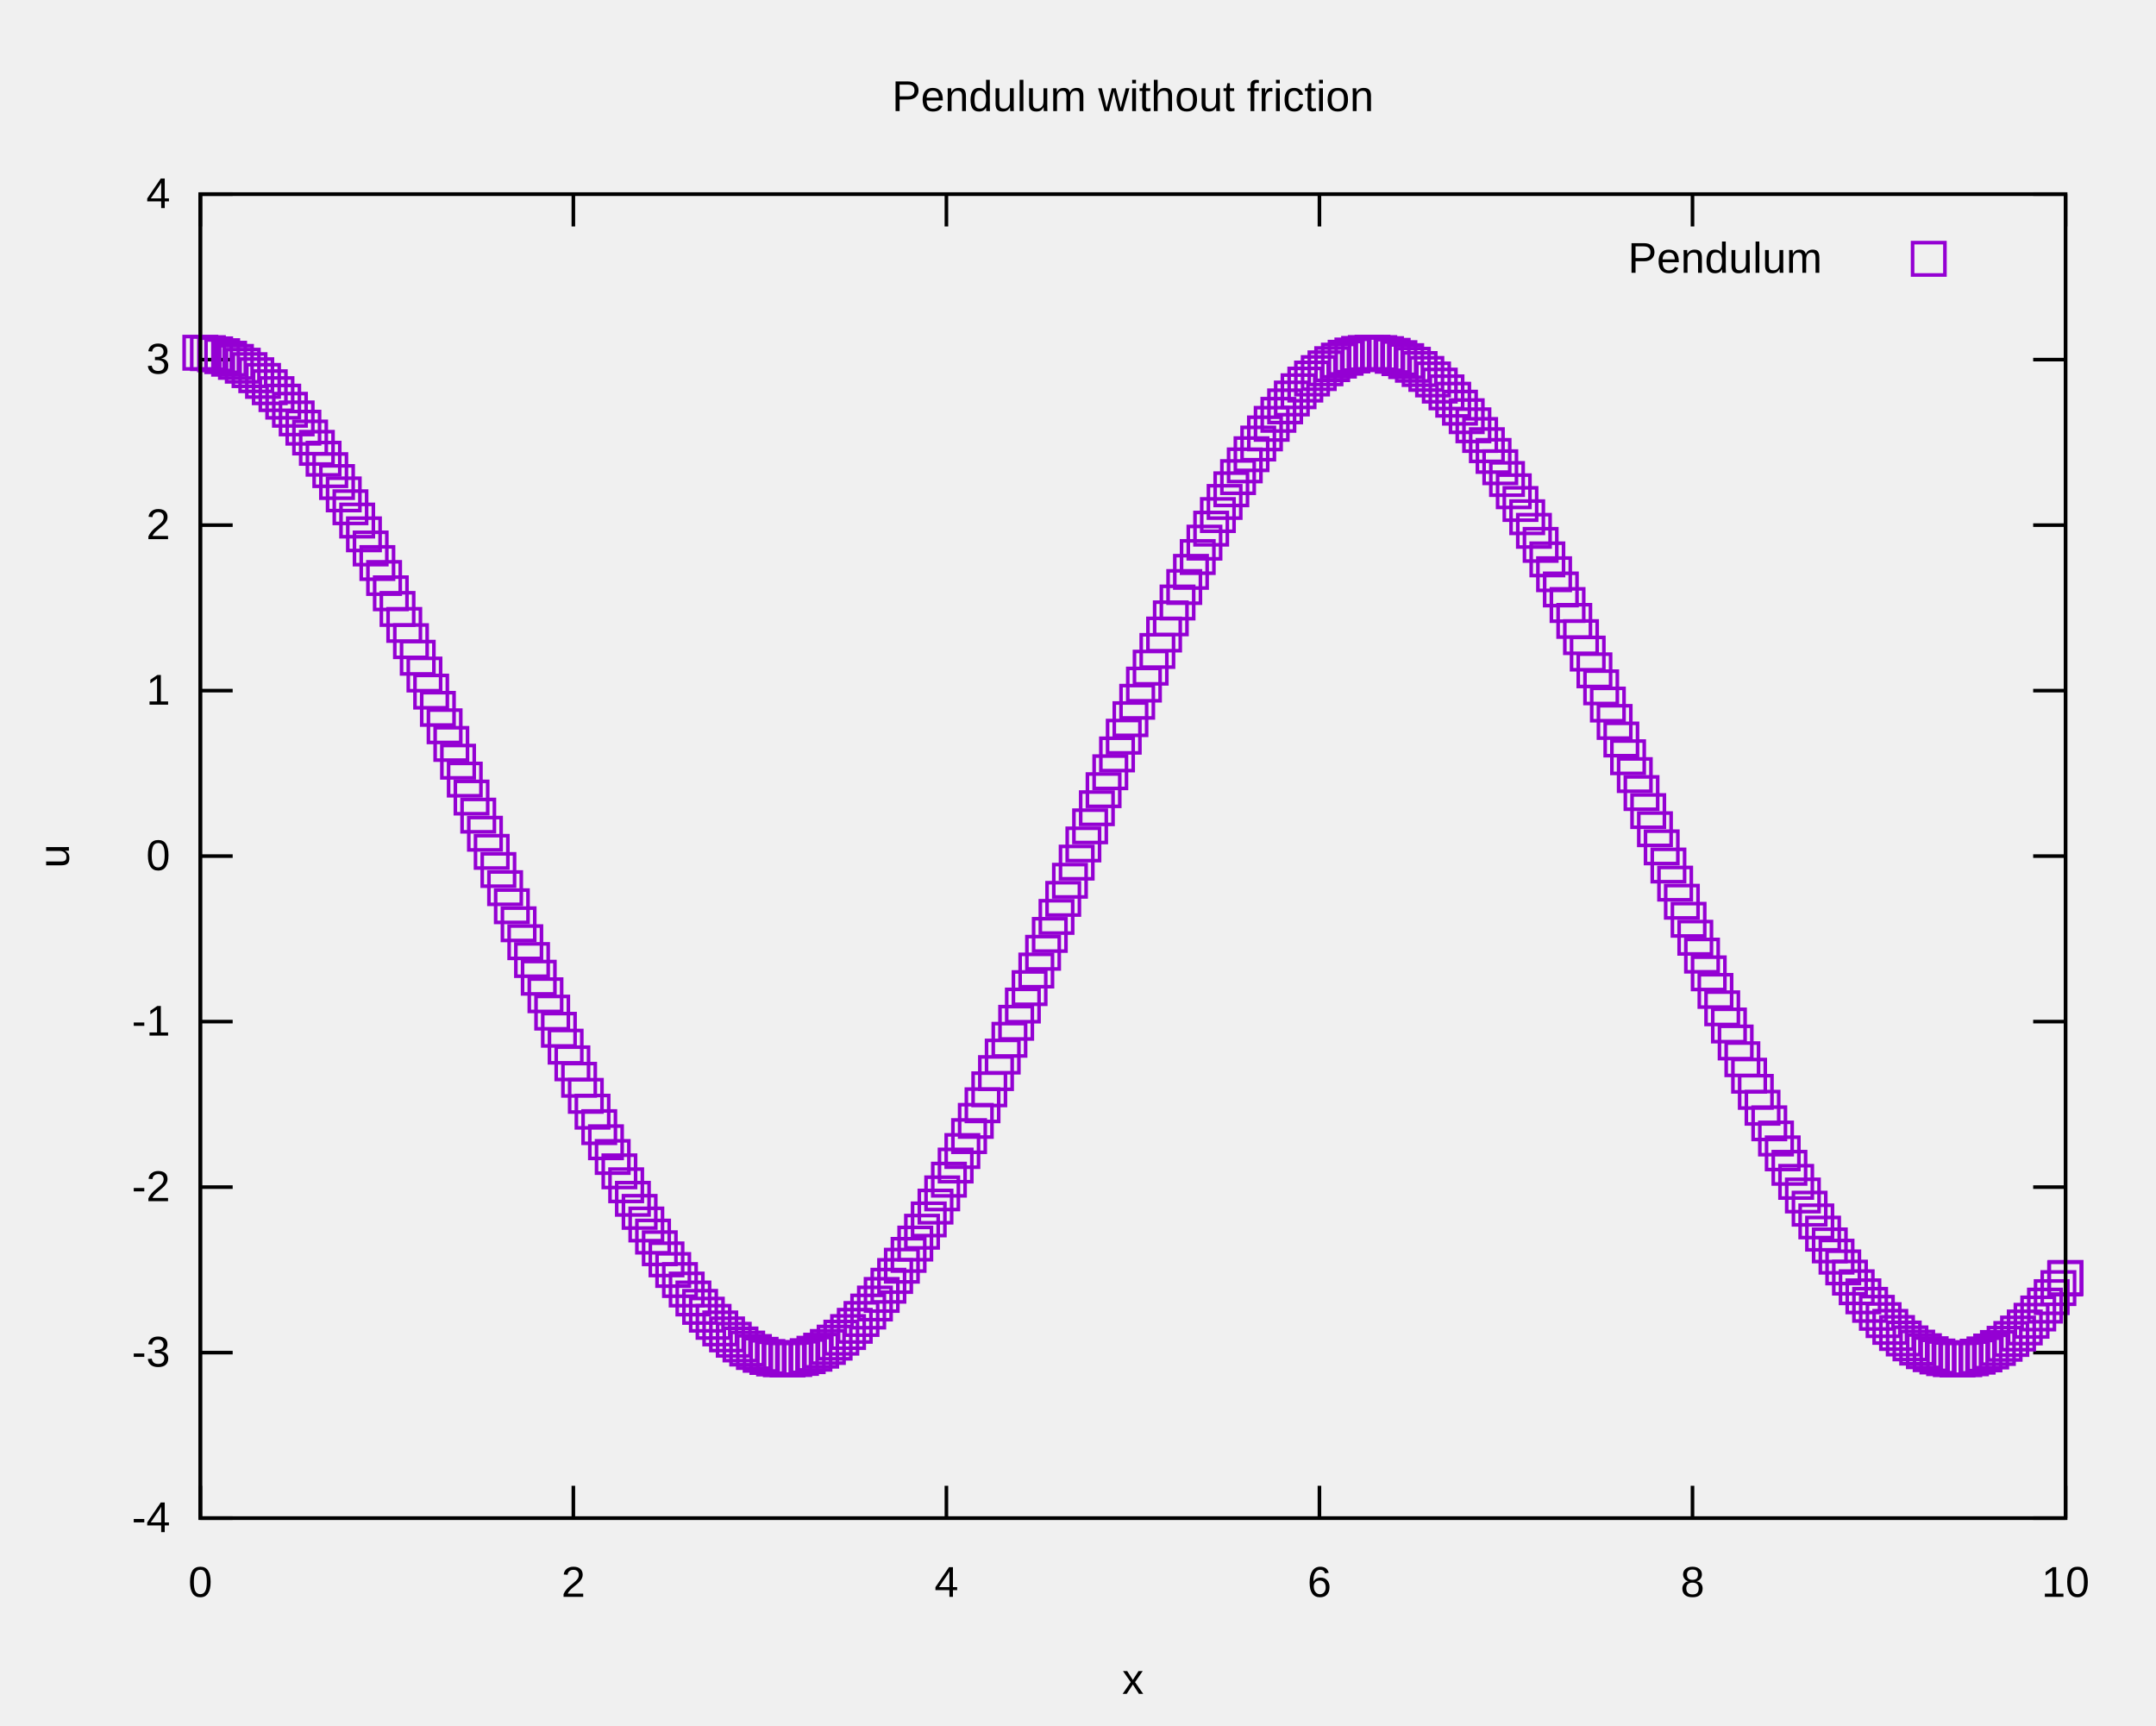
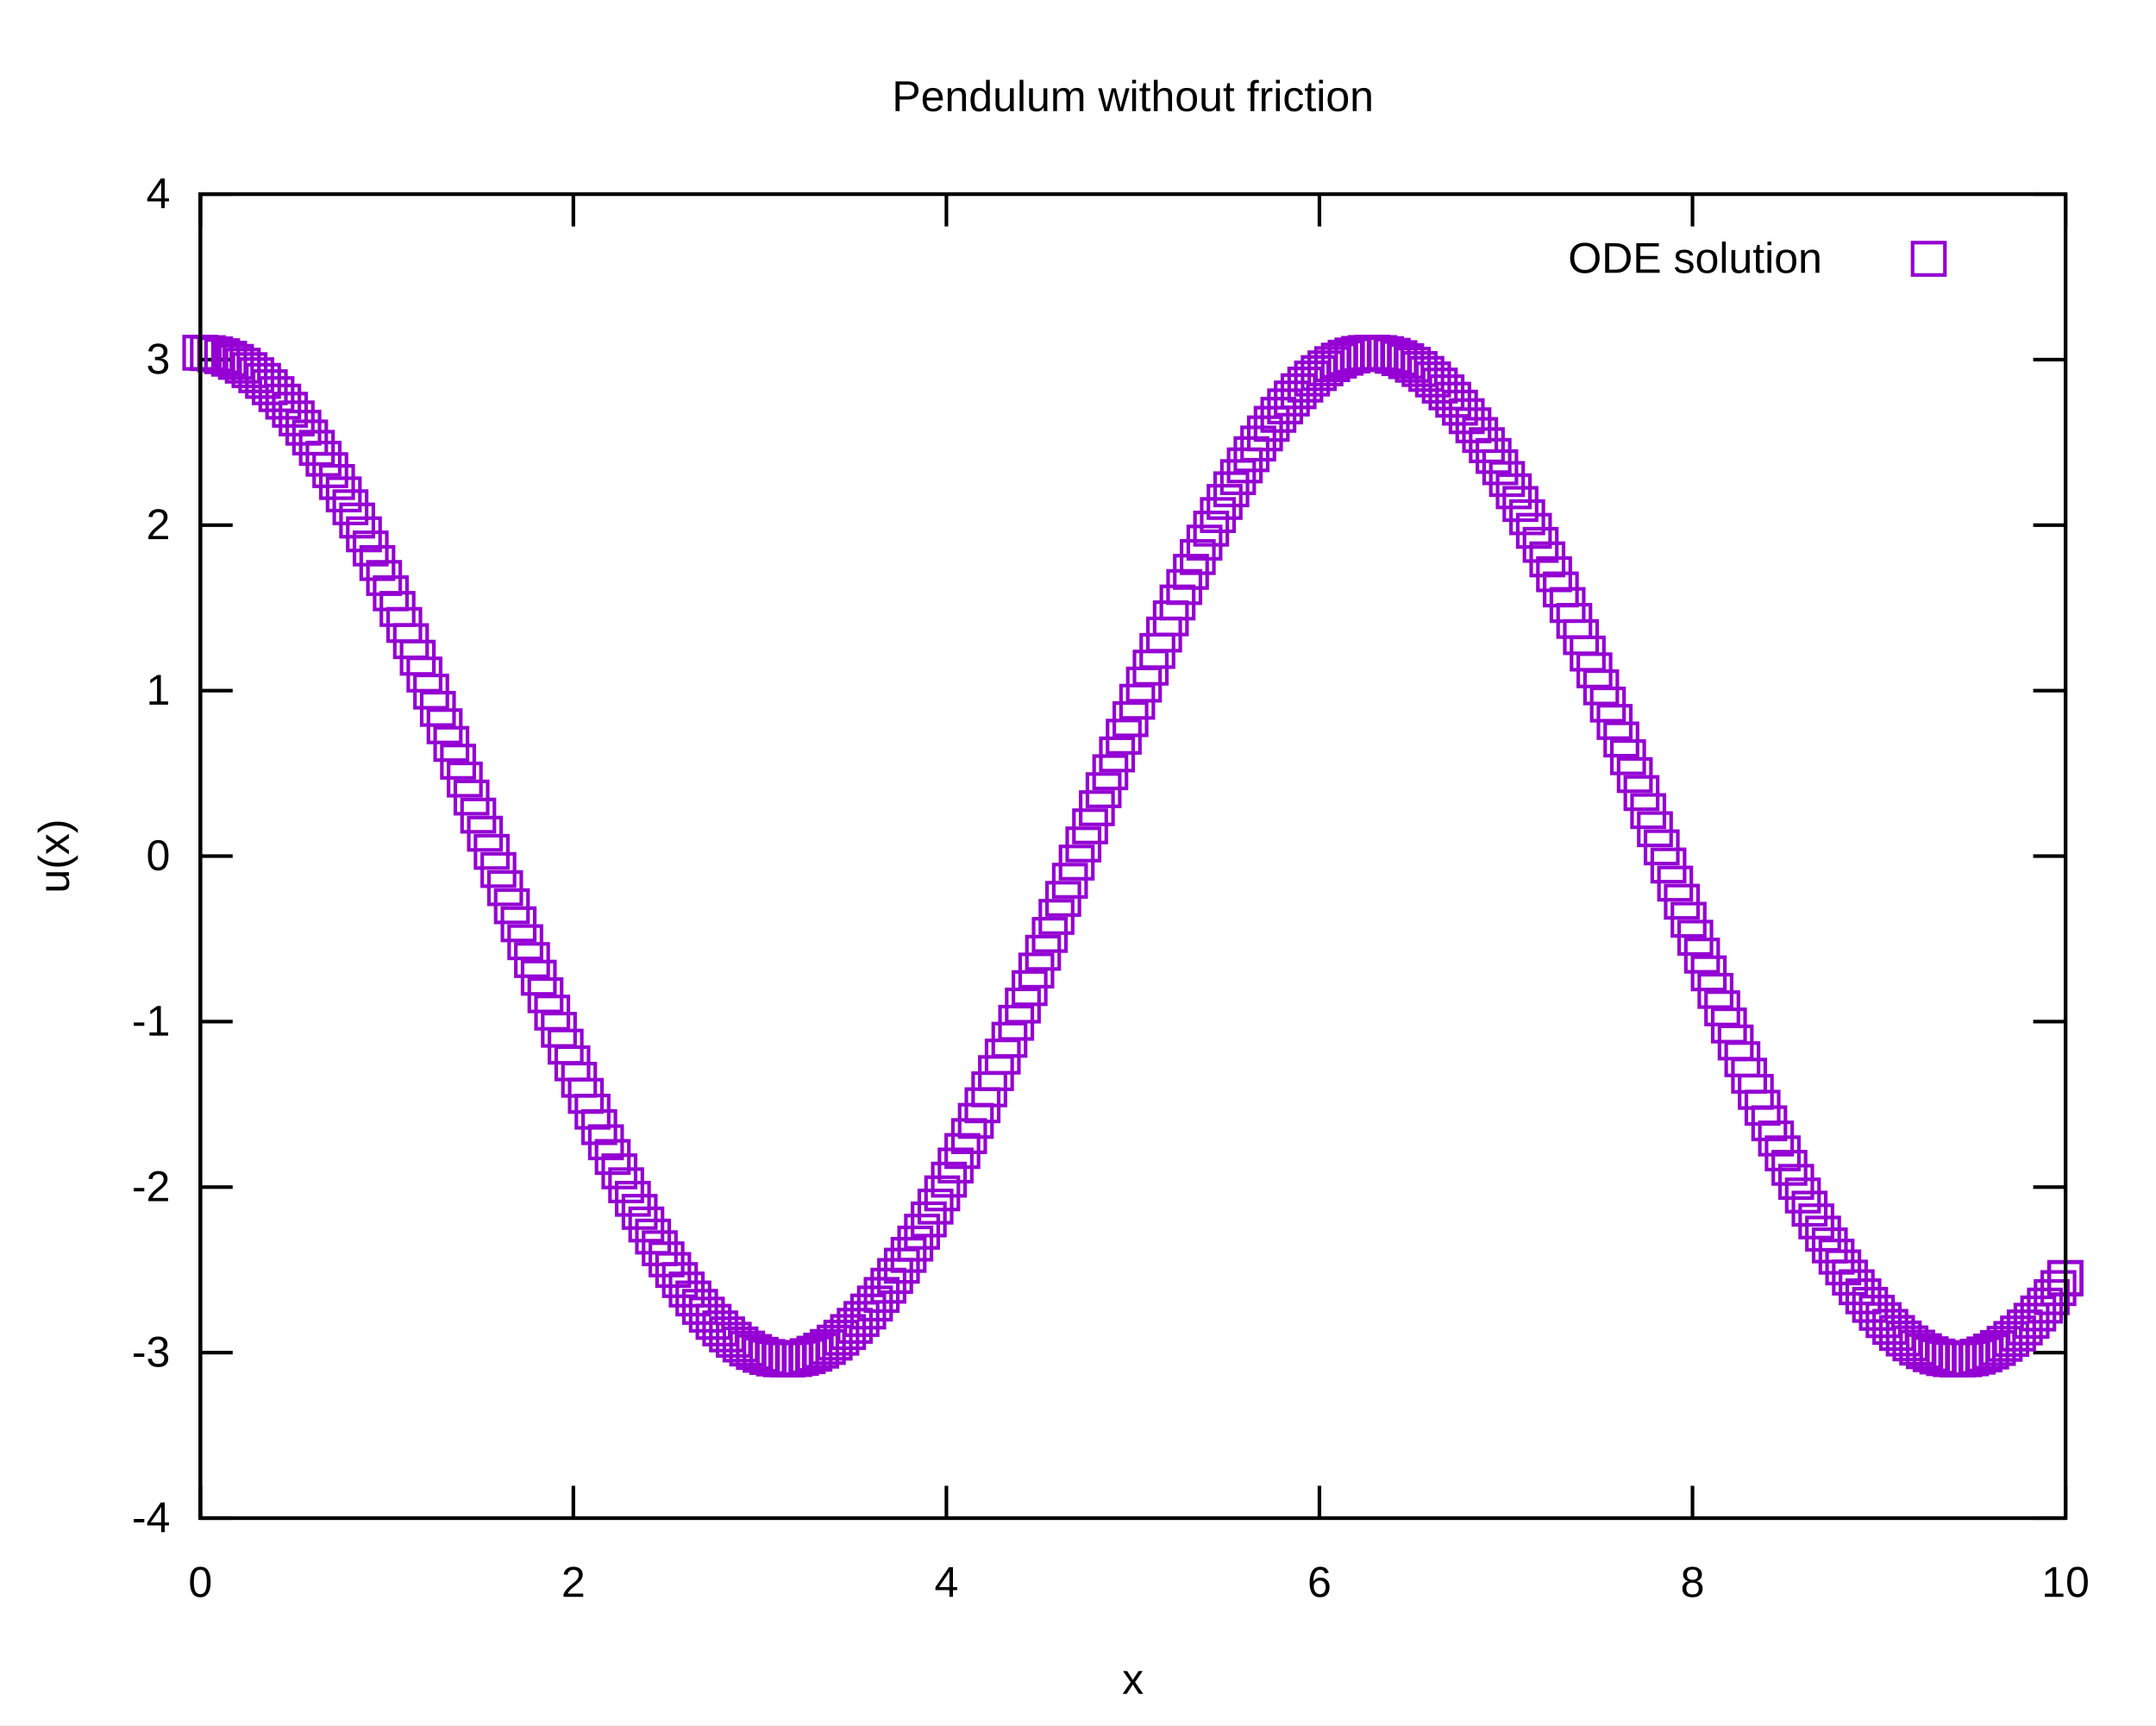
<svg xmlns="http://www.w3.org/2000/svg" xmlns:xlink="http://www.w3.org/1999/xlink" width="600" height="480" viewBox="0 0 600 480">
  <g id="gnuplot_canvas">
-     <rect x="0" y="0" width="600" height="480" fill="none" />
+     <rect x="0" y="0" width="600" height="480" fill="#ffffff" />
    <defs>
      <circle id="gpDot" r="0.5" stroke-width="0.5" stroke="currentColor" />
      <path id="gpPt0" stroke-width="0.222" stroke="currentColor" d="M-1,0 h2 M0,-1 v2" />
      <path id="gpPt1" stroke-width="0.222" stroke="currentColor" d="M-1,-1 L1,1 M1,-1 L-1,1" />
      <path id="gpPt2" stroke-width="0.222" stroke="currentColor" d="M-1,0 L1,0 M0,-1 L0,1 M-1,-1 L1,1 M-1,1 L1,-1" />
      <rect id="gpPt3" stroke-width="0.222" stroke="currentColor" x="-1" y="-1" width="2" height="2" />
      <rect id="gpPt4" stroke-width="0.222" stroke="currentColor" fill="currentColor" x="-1" y="-1" width="2" height="2" />
      <circle id="gpPt5" stroke-width="0.222" stroke="currentColor" cx="0" cy="0" r="1" />
      <use xlink:href="#gpPt5" id="gpPt6" fill="currentColor" stroke="none" />
      <path id="gpPt7" stroke-width="0.222" stroke="currentColor" d="M0,-1.33 L-1.33,0.67 L1.33,0.67 z" />
      <use xlink:href="#gpPt7" id="gpPt8" fill="currentColor" stroke="none" />
      <use xlink:href="#gpPt7" id="gpPt9" stroke="currentColor" transform="rotate(180)" />
      <use xlink:href="#gpPt9" id="gpPt10" fill="currentColor" stroke="none" />
      <use xlink:href="#gpPt3" id="gpPt11" stroke="currentColor" transform="rotate(45)" />
      <use xlink:href="#gpPt11" id="gpPt12" fill="currentColor" stroke="none" />
      <path id="gpPt13" stroke-width="0.222" stroke="currentColor" d="M0,1.330 L1.265,0.411 L0.782,-1.067 L-0.782,-1.076 L-1.265,0.411 z" />
      <use xlink:href="#gpPt13" id="gpPt14" fill="currentColor" stroke="none" />
      <filter id="textbox" filterUnits="objectBoundingBox" x="0" y="0" height="1" width="1">
-         <feFlood flood-color="white" flood-opacity="1" result="bgnd" />
+         <feFlood flood-color="#FFFFFF" flood-opacity="1" result="bgnd" />
        <feComposite in="SourceGraphic" in2="bgnd" operator="atop" />
      </filter>
      <filter id="greybox" filterUnits="objectBoundingBox" x="0" y="0" height="1" width="1">
        <feFlood flood-color="lightgrey" flood-opacity="1" result="grey" />
        <feComposite in="SourceGraphic" in2="grey" operator="atop" />
      </filter>
    </defs>
-     <g fill="none" color="white" stroke="currentColor" stroke-width="1.00" stroke-linecap="butt" stroke-linejoin="miter">
+     <g fill="none" color="#FFFFFF" stroke="currentColor" stroke-width="1.00" stroke-linecap="butt" stroke-linejoin="miter">
</g>
    <g fill="none" color="black" stroke="currentColor" stroke-width="1.00" stroke-linecap="butt" stroke-linejoin="miter">
      <path stroke="black" d="M55.75,422.40 L64.75,422.40 M574.82,422.40 L565.82,422.40  " />
      <g transform="translate(47.36,426.30)" stroke="none" fill="black" font-family="Arial" font-size="12.00" text-anchor="end">
        <text>
          <tspan font-family="Arial">-4</tspan>
        </text>
      </g>
    </g>
    <g fill="none" color="black" stroke="currentColor" stroke-width="1.00" stroke-linecap="butt" stroke-linejoin="miter">
      <path stroke="black" d="M55.75,376.35 L64.75,376.35 M574.82,376.35 L565.82,376.35  " />
      <g transform="translate(47.36,380.25)" stroke="none" fill="black" font-family="Arial" font-size="12.00" text-anchor="end">
        <text>
          <tspan font-family="Arial">-3</tspan>
        </text>
      </g>
    </g>
    <g fill="none" color="black" stroke="currentColor" stroke-width="1.00" stroke-linecap="butt" stroke-linejoin="miter">
      <path stroke="black" d="M55.75,330.30 L64.75,330.30 M574.82,330.30 L565.82,330.30  " />
      <g transform="translate(47.36,334.20)" stroke="none" fill="black" font-family="Arial" font-size="12.00" text-anchor="end">
        <text>
          <tspan font-family="Arial">-2</tspan>
        </text>
      </g>
    </g>
    <g fill="none" color="black" stroke="currentColor" stroke-width="1.00" stroke-linecap="butt" stroke-linejoin="miter">
      <path stroke="black" d="M55.75,284.25 L64.75,284.25 M574.82,284.25 L565.82,284.25  " />
      <g transform="translate(47.36,288.15)" stroke="none" fill="black" font-family="Arial" font-size="12.00" text-anchor="end">
        <text>
          <tspan font-family="Arial">-1</tspan>
        </text>
      </g>
    </g>
    <g fill="none" color="black" stroke="currentColor" stroke-width="1.00" stroke-linecap="butt" stroke-linejoin="miter">
      <path stroke="black" d="M55.75,238.20 L64.75,238.20 M574.82,238.20 L565.82,238.20  " />
      <g transform="translate(47.36,242.10)" stroke="none" fill="black" font-family="Arial" font-size="12.00" text-anchor="end">
        <text>
          <tspan font-family="Arial"> 0</tspan>
        </text>
      </g>
    </g>
    <g fill="none" color="black" stroke="currentColor" stroke-width="1.00" stroke-linecap="butt" stroke-linejoin="miter">
      <path stroke="black" d="M55.75,192.16 L64.75,192.16 M574.82,192.16 L565.82,192.16  " />
      <g transform="translate(47.36,196.06)" stroke="none" fill="black" font-family="Arial" font-size="12.00" text-anchor="end">
        <text>
          <tspan font-family="Arial"> 1</tspan>
        </text>
      </g>
    </g>
    <g fill="none" color="black" stroke="currentColor" stroke-width="1.00" stroke-linecap="butt" stroke-linejoin="miter">
      <path stroke="black" d="M55.75,146.11 L64.75,146.11 M574.82,146.11 L565.82,146.11  " />
      <g transform="translate(47.36,150.01)" stroke="none" fill="black" font-family="Arial" font-size="12.00" text-anchor="end">
        <text>
          <tspan font-family="Arial"> 2</tspan>
        </text>
      </g>
    </g>
    <g fill="none" color="black" stroke="currentColor" stroke-width="1.00" stroke-linecap="butt" stroke-linejoin="miter">
      <path stroke="black" d="M55.75,100.06 L64.75,100.06 M574.82,100.06 L565.82,100.06  " />
      <g transform="translate(47.36,103.96)" stroke="none" fill="black" font-family="Arial" font-size="12.00" text-anchor="end">
        <text>
          <tspan font-family="Arial"> 3</tspan>
        </text>
      </g>
    </g>
    <g fill="none" color="black" stroke="currentColor" stroke-width="1.00" stroke-linecap="butt" stroke-linejoin="miter">
      <path stroke="black" d="M55.75,54.01 L64.75,54.01 M574.82,54.01 L565.82,54.01  " />
      <g transform="translate(47.36,57.91)" stroke="none" fill="black" font-family="Arial" font-size="12.00" text-anchor="end">
        <text>
          <tspan font-family="Arial"> 4</tspan>
        </text>
      </g>
    </g>
    <g fill="none" color="black" stroke="currentColor" stroke-width="1.00" stroke-linecap="butt" stroke-linejoin="miter">
      <path stroke="black" d="M55.75,422.40 L55.75,413.40 M55.75,54.01 L55.75,63.01  " />
      <g transform="translate(55.75,444.30)" stroke="none" fill="black" font-family="Arial" font-size="12.00" text-anchor="middle">
        <text>
          <tspan font-family="Arial"> 0</tspan>
        </text>
      </g>
    </g>
    <g fill="none" color="black" stroke="currentColor" stroke-width="1.00" stroke-linecap="butt" stroke-linejoin="miter">
      <path stroke="black" d="M159.56,422.40 L159.56,413.40 M159.56,54.01 L159.56,63.01  " />
      <g transform="translate(159.56,444.30)" stroke="none" fill="black" font-family="Arial" font-size="12.00" text-anchor="middle">
        <text>
          <tspan font-family="Arial"> 2</tspan>
        </text>
      </g>
    </g>
    <g fill="none" color="black" stroke="currentColor" stroke-width="1.00" stroke-linecap="butt" stroke-linejoin="miter">
      <path stroke="black" d="M263.38,422.40 L263.38,413.40 M263.38,54.01 L263.38,63.01  " />
      <g transform="translate(263.38,444.30)" stroke="none" fill="black" font-family="Arial" font-size="12.00" text-anchor="middle">
        <text>
          <tspan font-family="Arial"> 4</tspan>
        </text>
      </g>
    </g>
    <g fill="none" color="black" stroke="currentColor" stroke-width="1.00" stroke-linecap="butt" stroke-linejoin="miter">
      <path stroke="black" d="M367.19,422.40 L367.19,413.40 M367.19,54.01 L367.19,63.01  " />
      <g transform="translate(367.19,444.30)" stroke="none" fill="black" font-family="Arial" font-size="12.00" text-anchor="middle">
        <text>
          <tspan font-family="Arial"> 6</tspan>
        </text>
      </g>
    </g>
    <g fill="none" color="black" stroke="currentColor" stroke-width="1.00" stroke-linecap="butt" stroke-linejoin="miter">
      <path stroke="black" d="M471.01,422.40 L471.01,413.40 M471.01,54.01 L471.01,63.01  " />
      <g transform="translate(471.01,444.30)" stroke="none" fill="black" font-family="Arial" font-size="12.00" text-anchor="middle">
        <text>
          <tspan font-family="Arial"> 8</tspan>
        </text>
      </g>
    </g>
    <g fill="none" color="black" stroke="currentColor" stroke-width="1.00" stroke-linecap="butt" stroke-linejoin="miter">
      <path stroke="black" d="M574.82,422.40 L574.82,413.40 M574.82,54.01 L574.82,63.01  " />
      <g transform="translate(574.82,444.30)" stroke="none" fill="black" font-family="Arial" font-size="12.00" text-anchor="middle">
        <text>
          <tspan font-family="Arial"> 10</tspan>
        </text>
      </g>
    </g>
    <g fill="none" color="black" stroke="currentColor" stroke-width="1.00" stroke-linecap="butt" stroke-linejoin="miter">
</g>
    <g fill="none" color="black" stroke="currentColor" stroke-width="1.00" stroke-linecap="butt" stroke-linejoin="miter">
      <path stroke="black" d="M55.75,54.01 L55.75,422.40 L574.82,422.40 L574.82,54.01 L55.75,54.01 Z  " />
    </g>
    <g fill="none" color="black" stroke="currentColor" stroke-width="1.00" stroke-linecap="butt" stroke-linejoin="miter">
      <g transform="translate(19.18,238.21) rotate(270)" stroke="none" fill="black" font-family="Arial" font-size="12.00" text-anchor="middle">
        <text>
-           <tspan font-family="Arial">u</tspan>
+           <tspan font-family="Arial">u(x)</tspan>
        </text>
      </g>
    </g>
    <g fill="none" color="black" stroke="currentColor" stroke-width="1.00" stroke-linecap="butt" stroke-linejoin="miter">
      <g transform="translate(315.28,471.30)" stroke="none" fill="black" font-family="Arial" font-size="12.00" text-anchor="middle">
        <text>
          <tspan font-family="Arial">x</tspan>
        </text>
      </g>
    </g>
    <g fill="none" color="black" stroke="currentColor" stroke-width="1.00" stroke-linecap="butt" stroke-linejoin="miter">
</g>
    <g id="gnuplot_plot_1">
      <g fill="none" color="black" stroke="currentColor" stroke-width="1.00" stroke-linecap="butt" stroke-linejoin="miter">
        <g transform="translate(507.09,75.91)" stroke="none" fill="black" font-family="Arial" font-size="12.00" text-anchor="end">
          <text>
-             <tspan font-family="Arial">Pendulum</tspan>
+             <tspan font-family="Arial">ODE solution</tspan>
          </text>
        </g>
      </g>
      <g fill="none" color="black" stroke="currentColor" stroke-width="1.00" stroke-linecap="butt" stroke-linejoin="miter">
        <use xlink:href="#gpPt3" transform="translate(55.75,98.14) scale(4.50)" color="rgb(148,   0, 211)" />
        <use xlink:href="#gpPt3" transform="translate(57.86,98.26) scale(4.50)" color="rgb(148,   0, 211)" />
        <use xlink:href="#gpPt3" transform="translate(59.87,98.59) scale(4.50)" color="rgb(148,   0, 211)" />
        <use xlink:href="#gpPt3" transform="translate(61.83,99.10) scale(4.50)" color="rgb(148,   0, 211)" />
        <use xlink:href="#gpPt3" transform="translate(63.76,99.81) scale(4.50)" color="rgb(148,   0, 211)" />
        <use xlink:href="#gpPt3" transform="translate(65.66,100.69) scale(4.50)" color="rgb(148,   0, 211)" />
        <use xlink:href="#gpPt3" transform="translate(67.56,101.75) scale(4.50)" color="rgb(148,   0, 211)" />
        <use xlink:href="#gpPt3" transform="translate(69.44,102.99) scale(4.50)" color="rgb(148,   0, 211)" />
        <use xlink:href="#gpPt3" transform="translate(71.32,104.40) scale(4.50)" color="rgb(148,   0, 211)" />
        <use xlink:href="#gpPt3" transform="translate(73.20,105.98) scale(4.50)" color="rgb(148,   0, 211)" />
        <use xlink:href="#gpPt3" transform="translate(75.07,107.74) scale(4.50)" color="rgb(148,   0, 211)" />
        <use xlink:href="#gpPt3" transform="translate(76.94,109.66) scale(4.50)" color="rgb(148,   0, 211)" />
        <use xlink:href="#gpPt3" transform="translate(78.82,111.75) scale(4.50)" color="rgb(148,   0, 211)" />
        <use xlink:href="#gpPt3" transform="translate(80.69,114.01) scale(4.50)" color="rgb(148,   0, 211)" />
        <use xlink:href="#gpPt3" transform="translate(82.56,116.42) scale(4.50)" color="rgb(148,   0, 211)" />
        <use xlink:href="#gpPt3" transform="translate(84.43,119.00) scale(4.50)" color="rgb(148,   0, 211)" />
        <use xlink:href="#gpPt3" transform="translate(86.30,121.73) scale(4.50)" color="rgb(148,   0, 211)" />
        <use xlink:href="#gpPt3" transform="translate(88.18,124.61) scale(4.50)" color="rgb(148,   0, 211)" />
        <use xlink:href="#gpPt3" transform="translate(90.05,127.63) scale(4.50)" color="rgb(148,   0, 211)" />
        <use xlink:href="#gpPt3" transform="translate(91.92,130.81) scale(4.50)" color="rgb(148,   0, 211)" />
        <use xlink:href="#gpPt3" transform="translate(93.79,134.12) scale(4.50)" color="rgb(148,   0, 211)" />
        <use xlink:href="#gpPt3" transform="translate(95.66,137.56) scale(4.50)" color="rgb(148,   0, 211)" />
        <use xlink:href="#gpPt3" transform="translate(97.53,141.14) scale(4.50)" color="rgb(148,   0, 211)" />
        <use xlink:href="#gpPt3" transform="translate(99.40,144.84) scale(4.50)" color="rgb(148,   0, 211)" />
        <use xlink:href="#gpPt3" transform="translate(101.28,148.67) scale(4.50)" color="rgb(148,   0, 211)" />
        <use xlink:href="#gpPt3" transform="translate(103.15,152.61) scale(4.50)" color="rgb(148,   0, 211)" />
        <use xlink:href="#gpPt3" transform="translate(105.02,156.66) scale(4.50)" color="rgb(148,   0, 211)" />
        <use xlink:href="#gpPt3" transform="translate(106.89,160.82) scale(4.50)" color="rgb(148,   0, 211)" />
        <use xlink:href="#gpPt3" transform="translate(108.76,165.08) scale(4.50)" color="rgb(148,   0, 211)" />
        <use xlink:href="#gpPt3" transform="translate(110.63,169.43) scale(4.50)" color="rgb(148,   0, 211)" />
        <use xlink:href="#gpPt3" transform="translate(112.50,173.88) scale(4.50)" color="rgb(148,   0, 211)" />
        <use xlink:href="#gpPt3" transform="translate(114.37,178.40) scale(4.50)" color="rgb(148,   0, 211)" />
        <use xlink:href="#gpPt3" transform="translate(116.25,183.01) scale(4.50)" color="rgb(148,   0, 211)" />
        <use xlink:href="#gpPt3" transform="translate(118.12,187.68) scale(4.50)" color="rgb(148,   0, 211)" />
        <use xlink:href="#gpPt3" transform="translate(119.99,192.43) scale(4.50)" color="rgb(148,   0, 211)" />
        <use xlink:href="#gpPt3" transform="translate(121.86,197.23) scale(4.50)" color="rgb(148,   0, 211)" />
        <use xlink:href="#gpPt3" transform="translate(123.73,202.08) scale(4.50)" color="rgb(148,   0, 211)" />
        <use xlink:href="#gpPt3" transform="translate(125.60,206.99) scale(4.50)" color="rgb(148,   0, 211)" />
        <use xlink:href="#gpPt3" transform="translate(127.47,211.93) scale(4.50)" color="rgb(148,   0, 211)" />
        <use xlink:href="#gpPt3" transform="translate(129.34,216.91) scale(4.50)" color="rgb(148,   0, 211)" />
        <use xlink:href="#gpPt3" transform="translate(131.22,221.91) scale(4.50)" color="rgb(148,   0, 211)" />
        <use xlink:href="#gpPt3" transform="translate(133.09,226.94) scale(4.50)" color="rgb(148,   0, 211)" />
        <use xlink:href="#gpPt3" transform="translate(134.96,231.98) scale(4.50)" color="rgb(148,   0, 211)" />
        <use xlink:href="#gpPt3" transform="translate(136.83,237.02) scale(4.50)" color="rgb(148,   0, 211)" />
        <use xlink:href="#gpPt3" transform="translate(138.70,242.07) scale(4.50)" color="rgb(148,   0, 211)" />
        <use xlink:href="#gpPt3" transform="translate(140.57,247.12) scale(4.50)" color="rgb(148,   0, 211)" />
        <use xlink:href="#gpPt3" transform="translate(142.44,252.15) scale(4.50)" color="rgb(148,   0, 211)" />
        <use xlink:href="#gpPt3" transform="translate(144.32,257.17) scale(4.50)" color="rgb(148,   0, 211)" />
        <use xlink:href="#gpPt3" transform="translate(146.19,262.16) scale(4.50)" color="rgb(148,   0, 211)" />
        <use xlink:href="#gpPt3" transform="translate(148.06,267.12) scale(4.50)" color="rgb(148,   0, 211)" />
        <use xlink:href="#gpPt3" transform="translate(149.93,272.04) scale(4.50)" color="rgb(148,   0, 211)" />
        <use xlink:href="#gpPt3" transform="translate(151.80,276.92) scale(4.50)" color="rgb(148,   0, 211)" />
        <use xlink:href="#gpPt3" transform="translate(153.67,281.75) scale(4.50)" color="rgb(148,   0, 211)" />
        <use xlink:href="#gpPt3" transform="translate(155.54,286.52) scale(4.50)" color="rgb(148,   0, 211)" />
        <use xlink:href="#gpPt3" transform="translate(157.41,291.22) scale(4.50)" color="rgb(148,   0, 211)" />
        <use xlink:href="#gpPt3" transform="translate(159.29,295.86) scale(4.50)" color="rgb(148,   0, 211)" />
        <use xlink:href="#gpPt3" transform="translate(161.16,300.43) scale(4.50)" color="rgb(148,   0, 211)" />
        <use xlink:href="#gpPt3" transform="translate(163.03,304.91) scale(4.50)" color="rgb(148,   0, 211)" />
        <use xlink:href="#gpPt3" transform="translate(164.90,309.31) scale(4.50)" color="rgb(148,   0, 211)" />
        <use xlink:href="#gpPt3" transform="translate(166.77,313.61) scale(4.50)" color="rgb(148,   0, 211)" />
        <use xlink:href="#gpPt3" transform="translate(168.64,317.82) scale(4.50)" color="rgb(148,   0, 211)" />
        <use xlink:href="#gpPt3" transform="translate(170.51,321.92) scale(4.50)" color="rgb(148,   0, 211)" />
        <use xlink:href="#gpPt3" transform="translate(172.38,325.91) scale(4.50)" color="rgb(148,   0, 211)" />
        <use xlink:href="#gpPt3" transform="translate(174.26,329.79) scale(4.50)" color="rgb(148,   0, 211)" />
        <use xlink:href="#gpPt3" transform="translate(176.13,333.55) scale(4.50)" color="rgb(148,   0, 211)" />
        <use xlink:href="#gpPt3" transform="translate(178.00,337.19) scale(4.50)" color="rgb(148,   0, 211)" />
        <use xlink:href="#gpPt3" transform="translate(179.87,340.70) scale(4.50)" color="rgb(148,   0, 211)" />
        <use xlink:href="#gpPt3" transform="translate(181.74,344.07) scale(4.50)" color="rgb(148,   0, 211)" />
        <use xlink:href="#gpPt3" transform="translate(183.61,347.31) scale(4.50)" color="rgb(148,   0, 211)" />
        <use xlink:href="#gpPt3" transform="translate(185.48,350.41) scale(4.50)" color="rgb(148,   0, 211)" />
        <use xlink:href="#gpPt3" transform="translate(187.35,353.36) scale(4.50)" color="rgb(148,   0, 211)" />
        <use xlink:href="#gpPt3" transform="translate(189.23,356.16) scale(4.50)" color="rgb(148,   0, 211)" />
        <use xlink:href="#gpPt3" transform="translate(191.10,358.80) scale(4.50)" color="rgb(148,   0, 211)" />
        <use xlink:href="#gpPt3" transform="translate(192.97,361.29) scale(4.50)" color="rgb(148,   0, 211)" />
        <use xlink:href="#gpPt3" transform="translate(194.84,363.62) scale(4.50)" color="rgb(148,   0, 211)" />
        <use xlink:href="#gpPt3" transform="translate(196.71,365.79) scale(4.50)" color="rgb(148,   0, 211)" />
        <use xlink:href="#gpPt3" transform="translate(198.58,367.79) scale(4.50)" color="rgb(148,   0, 211)" />
        <use xlink:href="#gpPt3" transform="translate(200.45,369.62) scale(4.50)" color="rgb(148,   0, 211)" />
        <use xlink:href="#gpPt3" transform="translate(202.33,371.28) scale(4.50)" color="rgb(148,   0, 211)" />
        <use xlink:href="#gpPt3" transform="translate(204.20,372.77) scale(4.50)" color="rgb(148,   0, 211)" />
        <use xlink:href="#gpPt3" transform="translate(206.07,374.08) scale(4.50)" color="rgb(148,   0, 211)" />
        <use xlink:href="#gpPt3" transform="translate(207.94,375.22) scale(4.50)" color="rgb(148,   0, 211)" />
        <use xlink:href="#gpPt3" transform="translate(209.81,376.18) scale(4.50)" color="rgb(148,   0, 211)" />
        <use xlink:href="#gpPt3" transform="translate(211.68,376.96) scale(4.50)" color="rgb(148,   0, 211)" />
        <use xlink:href="#gpPt3" transform="translate(213.55,377.56) scale(4.50)" color="rgb(148,   0, 211)" />
        <use xlink:href="#gpPt3" transform="translate(215.42,377.98) scale(4.50)" color="rgb(148,   0, 211)" />
        <use xlink:href="#gpPt3" transform="translate(217.30,378.21) scale(4.50)" color="rgb(148,   0, 211)" />
        <use xlink:href="#gpPt3" transform="translate(219.17,378.27) scale(4.50)" color="rgb(148,   0, 211)" />
        <use xlink:href="#gpPt3" transform="translate(221.04,378.14) scale(4.50)" color="rgb(148,   0, 211)" />
        <use xlink:href="#gpPt3" transform="translate(222.91,377.83) scale(4.50)" color="rgb(148,   0, 211)" />
        <use xlink:href="#gpPt3" transform="translate(224.78,377.34) scale(4.50)" color="rgb(148,   0, 211)" />
        <use xlink:href="#gpPt3" transform="translate(226.65,376.66) scale(4.50)" color="rgb(148,   0, 211)" />
        <use xlink:href="#gpPt3" transform="translate(228.52,375.81) scale(4.50)" color="rgb(148,   0, 211)" />
        <use xlink:href="#gpPt3" transform="translate(230.39,374.78) scale(4.50)" color="rgb(148,   0, 211)" />
        <use xlink:href="#gpPt3" transform="translate(232.27,373.57) scale(4.50)" color="rgb(148,   0, 211)" />
        <use xlink:href="#gpPt3" transform="translate(234.14,372.19) scale(4.50)" color="rgb(148,   0, 211)" />
        <use xlink:href="#gpPt3" transform="translate(236.01,370.63) scale(4.50)" color="rgb(148,   0, 211)" />
        <use xlink:href="#gpPt3" transform="translate(237.88,368.89) scale(4.50)" color="rgb(148,   0, 211)" />
        <use xlink:href="#gpPt3" transform="translate(239.75,366.99) scale(4.50)" color="rgb(148,   0, 211)" />
        <use xlink:href="#gpPt3" transform="translate(241.62,364.92) scale(4.50)" color="rgb(148,   0, 211)" />
        <use xlink:href="#gpPt3" transform="translate(243.49,362.69) scale(4.50)" color="rgb(148,   0, 211)" />
        <use xlink:href="#gpPt3" transform="translate(245.36,360.30) scale(4.50)" color="rgb(148,   0, 211)" />
        <use xlink:href="#gpPt3" transform="translate(247.24,357.74) scale(4.50)" color="rgb(148,   0, 211)" />
        <use xlink:href="#gpPt3" transform="translate(249.11,355.03) scale(4.50)" color="rgb(148,   0, 211)" />
        <use xlink:href="#gpPt3" transform="translate(250.98,352.17) scale(4.50)" color="rgb(148,   0, 211)" />
        <use xlink:href="#gpPt3" transform="translate(252.85,349.16) scale(4.50)" color="rgb(148,   0, 211)" />
        <use xlink:href="#gpPt3" transform="translate(254.72,346.01) scale(4.50)" color="rgb(148,   0, 211)" />
        <use xlink:href="#gpPt3" transform="translate(256.59,342.71) scale(4.50)" color="rgb(148,   0, 211)" />
        <use xlink:href="#gpPt3" transform="translate(258.46,339.29) scale(4.50)" color="rgb(148,   0, 211)" />
        <use xlink:href="#gpPt3" transform="translate(260.34,335.72) scale(4.50)" color="rgb(148,   0, 211)" />
        <use xlink:href="#gpPt3" transform="translate(262.21,332.04) scale(4.50)" color="rgb(148,   0, 211)" />
        <use xlink:href="#gpPt3" transform="translate(264.08,328.23) scale(4.50)" color="rgb(148,   0, 211)" />
        <use xlink:href="#gpPt3" transform="translate(265.95,324.30) scale(4.50)" color="rgb(148,   0, 211)" />
        <use xlink:href="#gpPt3" transform="translate(267.82,320.26) scale(4.50)" color="rgb(148,   0, 211)" />
        <use xlink:href="#gpPt3" transform="translate(269.69,316.11) scale(4.50)" color="rgb(148,   0, 211)" />
        <use xlink:href="#gpPt3" transform="translate(271.56,311.87) scale(4.50)" color="rgb(148,   0, 211)" />
        <use xlink:href="#gpPt3" transform="translate(273.43,307.53) scale(4.50)" color="rgb(148,   0, 211)" />
        <use xlink:href="#gpPt3" transform="translate(275.31,303.09) scale(4.50)" color="rgb(148,   0, 211)" />
        <use xlink:href="#gpPt3" transform="translate(277.18,298.58) scale(4.50)" color="rgb(148,   0, 211)" />
        <use xlink:href="#gpPt3" transform="translate(279.05,293.98) scale(4.50)" color="rgb(148,   0, 211)" />
        <use xlink:href="#gpPt3" transform="translate(280.92,289.31) scale(4.50)" color="rgb(148,   0, 211)" />
        <use xlink:href="#gpPt3" transform="translate(282.79,284.58) scale(4.50)" color="rgb(148,   0, 211)" />
        <use xlink:href="#gpPt3" transform="translate(284.66,279.78) scale(4.50)" color="rgb(148,   0, 211)" />
        <use xlink:href="#gpPt3" transform="translate(286.53,274.93) scale(4.50)" color="rgb(148,   0, 211)" />
        <use xlink:href="#gpPt3" transform="translate(288.40,270.04) scale(4.50)" color="rgb(148,   0, 211)" />
        <use xlink:href="#gpPt3" transform="translate(290.28,265.10) scale(4.50)" color="rgb(148,   0, 211)" />
        <use xlink:href="#gpPt3" transform="translate(292.15,260.13) scale(4.50)" color="rgb(148,   0, 211)" />
        <use xlink:href="#gpPt3" transform="translate(294.02,255.12) scale(4.50)" color="rgb(148,   0, 211)" />
        <use xlink:href="#gpPt3" transform="translate(295.89,250.10) scale(4.50)" color="rgb(148,   0, 211)" />
        <use xlink:href="#gpPt3" transform="translate(297.76,245.06) scale(4.50)" color="rgb(148,   0, 211)" />
        <use xlink:href="#gpPt3" transform="translate(299.63,240.01) scale(4.50)" color="rgb(148,   0, 211)" />
        <use xlink:href="#gpPt3" transform="translate(301.50,234.96) scale(4.50)" color="rgb(148,   0, 211)" />
        <use xlink:href="#gpPt3" transform="translate(303.37,229.92) scale(4.50)" color="rgb(148,   0, 211)" />
        <use xlink:href="#gpPt3" transform="translate(305.25,224.88) scale(4.50)" color="rgb(148,   0, 211)" />
        <use xlink:href="#gpPt3" transform="translate(307.12,219.86) scale(4.50)" color="rgb(148,   0, 211)" />
        <use xlink:href="#gpPt3" transform="translate(308.99,214.87) scale(4.50)" color="rgb(148,   0, 211)" />
        <use xlink:href="#gpPt3" transform="translate(310.86,209.91) scale(4.50)" color="rgb(148,   0, 211)" />
        <use xlink:href="#gpPt3" transform="translate(312.73,204.98) scale(4.50)" color="rgb(148,   0, 211)" />
        <use xlink:href="#gpPt3" transform="translate(314.60,200.10) scale(4.50)" color="rgb(148,   0, 211)" />
        <use xlink:href="#gpPt3" transform="translate(316.47,195.26) scale(4.50)" color="rgb(148,   0, 211)" />
        <use xlink:href="#gpPt3" transform="translate(318.35,190.48) scale(4.50)" color="rgb(148,   0, 211)" />
        <use xlink:href="#gpPt3" transform="translate(320.22,185.77) scale(4.50)" color="rgb(148,   0, 211)" />
        <use xlink:href="#gpPt3" transform="translate(322.09,181.12) scale(4.50)" color="rgb(148,   0, 211)" />
        <use xlink:href="#gpPt3" transform="translate(323.96,176.55) scale(4.50)" color="rgb(148,   0, 211)" />
        <use xlink:href="#gpPt3" transform="translate(325.83,172.05) scale(4.50)" color="rgb(148,   0, 211)" />
        <use xlink:href="#gpPt3" transform="translate(327.70,167.64) scale(4.50)" color="rgb(148,   0, 211)" />
        <use xlink:href="#gpPt3" transform="translate(329.57,163.33) scale(4.50)" color="rgb(148,   0, 211)" />
        <use xlink:href="#gpPt3" transform="translate(331.44,159.11) scale(4.50)" color="rgb(148,   0, 211)" />
        <use xlink:href="#gpPt3" transform="translate(333.32,154.99) scale(4.50)" color="rgb(148,   0, 211)" />
        <use xlink:href="#gpPt3" transform="translate(335.19,150.98) scale(4.50)" color="rgb(148,   0, 211)" />
        <use xlink:href="#gpPt3" transform="translate(337.06,147.09) scale(4.50)" color="rgb(148,   0, 211)" />
        <use xlink:href="#gpPt3" transform="translate(338.93,143.31) scale(4.50)" color="rgb(148,   0, 211)" />
        <use xlink:href="#gpPt3" transform="translate(340.80,139.66) scale(4.50)" color="rgb(148,   0, 211)" />
        <use xlink:href="#gpPt3" transform="translate(342.67,136.14) scale(4.50)" color="rgb(148,   0, 211)" />
        <use xlink:href="#gpPt3" transform="translate(344.54,132.75) scale(4.50)" color="rgb(148,   0, 211)" />
        <use xlink:href="#gpPt3" transform="translate(346.41,129.49) scale(4.50)" color="rgb(148,   0, 211)" />
        <use xlink:href="#gpPt3" transform="translate(348.29,126.38) scale(4.50)" color="rgb(148,   0, 211)" />
        <use xlink:href="#gpPt3" transform="translate(350.16,123.41) scale(4.50)" color="rgb(148,   0, 211)" />
        <use xlink:href="#gpPt3" transform="translate(352.03,120.59) scale(4.50)" color="rgb(148,   0, 211)" />
        <use xlink:href="#gpPt3" transform="translate(353.90,117.93) scale(4.50)" color="rgb(148,   0, 211)" />
        <use xlink:href="#gpPt3" transform="translate(355.77,115.42) scale(4.50)" color="rgb(148,   0, 211)" />
        <use xlink:href="#gpPt3" transform="translate(357.64,113.07) scale(4.50)" color="rgb(148,   0, 211)" />
        <use xlink:href="#gpPt3" transform="translate(359.51,110.88) scale(4.50)" color="rgb(148,   0, 211)" />
        <use xlink:href="#gpPt3" transform="translate(361.38,108.86) scale(4.50)" color="rgb(148,   0, 211)" />
        <use xlink:href="#gpPt3" transform="translate(363.26,107.01) scale(4.50)" color="rgb(148,   0, 211)" />
        <use xlink:href="#gpPt3" transform="translate(365.13,105.32) scale(4.50)" color="rgb(148,   0, 211)" />
        <use xlink:href="#gpPt3" transform="translate(367.00,103.81) scale(4.50)" color="rgb(148,   0, 211)" />
        <use xlink:href="#gpPt3" transform="translate(368.87,102.48) scale(4.50)" color="rgb(148,   0, 211)" />
        <use xlink:href="#gpPt3" transform="translate(370.74,101.32) scale(4.50)" color="rgb(148,   0, 211)" />
        <use xlink:href="#gpPt3" transform="translate(372.61,100.34) scale(4.50)" color="rgb(148,   0, 211)" />
        <use xlink:href="#gpPt3" transform="translate(374.48,99.54) scale(4.50)" color="rgb(148,   0, 211)" />
        <use xlink:href="#gpPt3" transform="translate(376.36,98.91) scale(4.50)" color="rgb(148,   0, 211)" />
        <use xlink:href="#gpPt3" transform="translate(378.23,98.47) scale(4.50)" color="rgb(148,   0, 211)" />
        <use xlink:href="#gpPt3" transform="translate(380.10,98.22) scale(4.50)" color="rgb(148,   0, 211)" />
        <use xlink:href="#gpPt3" transform="translate(381.97,98.14) scale(4.50)" color="rgb(148,   0, 211)" />
        <use xlink:href="#gpPt3" transform="translate(383.84,98.24) scale(4.50)" color="rgb(148,   0, 211)" />
        <use xlink:href="#gpPt3" transform="translate(385.71,98.53) scale(4.50)" color="rgb(148,   0, 211)" />
        <use xlink:href="#gpPt3" transform="translate(387.58,99.00) scale(4.50)" color="rgb(148,   0, 211)" />
        <use xlink:href="#gpPt3" transform="translate(389.45,99.65) scale(4.50)" color="rgb(148,   0, 211)" />
        <use xlink:href="#gpPt3" transform="translate(391.33,100.48) scale(4.50)" color="rgb(148,   0, 211)" />
        <use xlink:href="#gpPt3" transform="translate(393.20,101.49) scale(4.50)" color="rgb(148,   0, 211)" />
        <use xlink:href="#gpPt3" transform="translate(395.07,102.68) scale(4.50)" color="rgb(148,   0, 211)" />
        <use xlink:href="#gpPt3" transform="translate(396.94,104.04) scale(4.50)" color="rgb(148,   0, 211)" />
        <use xlink:href="#gpPt3" transform="translate(398.81,105.58) scale(4.50)" color="rgb(148,   0, 211)" />
        <use xlink:href="#gpPt3" transform="translate(400.68,107.29) scale(4.50)" color="rgb(148,   0, 211)" />
        <use xlink:href="#gpPt3" transform="translate(402.55,109.17) scale(4.50)" color="rgb(148,   0, 211)" />
        <use xlink:href="#gpPt3" transform="translate(404.42,111.22) scale(4.50)" color="rgb(148,   0, 211)" />
        <use xlink:href="#gpPt3" transform="translate(406.30,113.43) scale(4.50)" color="rgb(148,   0, 211)" />
        <use xlink:href="#gpPt3" transform="translate(408.17,115.80) scale(4.50)" color="rgb(148,   0, 211)" />
        <use xlink:href="#gpPt3" transform="translate(410.04,118.34) scale(4.50)" color="rgb(148,   0, 211)" />
        <use xlink:href="#gpPt3" transform="translate(411.91,121.03) scale(4.50)" color="rgb(148,   0, 211)" />
        <use xlink:href="#gpPt3" transform="translate(413.78,123.87) scale(4.50)" color="rgb(148,   0, 211)" />
        <use xlink:href="#gpPt3" transform="translate(415.65,126.86) scale(4.50)" color="rgb(148,   0, 211)" />
        <use xlink:href="#gpPt3" transform="translate(417.52,130.00) scale(4.50)" color="rgb(148,   0, 211)" />
        <use xlink:href="#gpPt3" transform="translate(419.39,133.28) scale(4.50)" color="rgb(148,   0, 211)" />
        <use xlink:href="#gpPt3" transform="translate(421.27,136.69) scale(4.50)" color="rgb(148,   0, 211)" />
        <use xlink:href="#gpPt3" transform="translate(423.14,140.23) scale(4.50)" color="rgb(148,   0, 211)" />
        <use xlink:href="#gpPt3" transform="translate(425.01,143.91) scale(4.50)" color="rgb(148,   0, 211)" />
        <use xlink:href="#gpPt3" transform="translate(426.88,147.70) scale(4.50)" color="rgb(148,   0, 211)" />
        <use xlink:href="#gpPt3" transform="translate(428.75,151.61) scale(4.50)" color="rgb(148,   0, 211)" />
        <use xlink:href="#gpPt3" transform="translate(430.62,155.64) scale(4.50)" color="rgb(148,   0, 211)" />
        <use xlink:href="#gpPt3" transform="translate(432.49,159.77) scale(4.50)" color="rgb(148,   0, 211)" />
        <use xlink:href="#gpPt3" transform="translate(434.37,164.01) scale(4.50)" color="rgb(148,   0, 211)" />
        <use xlink:href="#gpPt3" transform="translate(436.24,168.34) scale(4.50)" color="rgb(148,   0, 211)" />
        <use xlink:href="#gpPt3" transform="translate(438.11,172.76) scale(4.50)" color="rgb(148,   0, 211)" />
        <use xlink:href="#gpPt3" transform="translate(439.98,177.27) scale(4.50)" color="rgb(148,   0, 211)" />
        <use xlink:href="#gpPt3" transform="translate(441.85,181.85) scale(4.50)" color="rgb(148,   0, 211)" />
        <use xlink:href="#gpPt3" transform="translate(443.72,186.51) scale(4.50)" color="rgb(148,   0, 211)" />
        <use xlink:href="#gpPt3" transform="translate(445.59,191.24) scale(4.50)" color="rgb(148,   0, 211)" />
        <use xlink:href="#gpPt3" transform="translate(447.46,196.03) scale(4.50)" color="rgb(148,   0, 211)" />
        <use xlink:href="#gpPt3" transform="translate(449.34,200.87) scale(4.50)" color="rgb(148,   0, 211)" />
        <use xlink:href="#gpPt3" transform="translate(451.21,205.76) scale(4.50)" color="rgb(148,   0, 211)" />
        <use xlink:href="#gpPt3" transform="translate(453.08,210.69) scale(4.50)" color="rgb(148,   0, 211)" />
        <use xlink:href="#gpPt3" transform="translate(454.95,215.66) scale(4.50)" color="rgb(148,   0, 211)" />
        <use xlink:href="#gpPt3" transform="translate(456.82,220.66) scale(4.50)" color="rgb(148,   0, 211)" />
        <use xlink:href="#gpPt3" transform="translate(458.69,225.68) scale(4.50)" color="rgb(148,   0, 211)" />
        <use xlink:href="#gpPt3" transform="translate(460.56,230.72) scale(4.50)" color="rgb(148,   0, 211)" />
        <use xlink:href="#gpPt3" transform="translate(462.43,235.77) scale(4.50)" color="rgb(148,   0, 211)" />
        <use xlink:href="#gpPt3" transform="translate(464.31,240.82) scale(4.50)" color="rgb(148,   0, 211)" />
        <use xlink:href="#gpPt3" transform="translate(466.18,245.86) scale(4.50)" color="rgb(148,   0, 211)" />
        <use xlink:href="#gpPt3" transform="translate(468.05,250.90) scale(4.50)" color="rgb(148,   0, 211)" />
        <use xlink:href="#gpPt3" transform="translate(469.92,255.92) scale(4.50)" color="rgb(148,   0, 211)" />
        <use xlink:href="#gpPt3" transform="translate(471.79,260.92) scale(4.50)" color="rgb(148,   0, 211)" />
        <use xlink:href="#gpPt3" transform="translate(473.66,265.89) scale(4.50)" color="rgb(148,   0, 211)" />
        <use xlink:href="#gpPt3" transform="translate(475.53,270.82) scale(4.50)" color="rgb(148,   0, 211)" />
        <use xlink:href="#gpPt3" transform="translate(477.40,275.71) scale(4.50)" color="rgb(148,   0, 211)" />
        <use xlink:href="#gpPt3" transform="translate(479.28,280.55) scale(4.50)" color="rgb(148,   0, 211)" />
        <use xlink:href="#gpPt3" transform="translate(481.15,285.33) scale(4.50)" color="rgb(148,   0, 211)" />
        <use xlink:href="#gpPt3" transform="translate(483.02,290.06) scale(4.50)" color="rgb(148,   0, 211)" />
        <use xlink:href="#gpPt3" transform="translate(484.89,294.72) scale(4.50)" color="rgb(148,   0, 211)" />
        <use xlink:href="#gpPt3" transform="translate(486.76,299.30) scale(4.50)" color="rgb(148,   0, 211)" />
        <use xlink:href="#gpPt3" transform="translate(488.63,303.80) scale(4.50)" color="rgb(148,   0, 211)" />
        <use xlink:href="#gpPt3" transform="translate(490.50,308.22) scale(4.50)" color="rgb(148,   0, 211)" />
        <use xlink:href="#gpPt3" transform="translate(492.38,312.55) scale(4.50)" color="rgb(148,   0, 211)" />
        <use xlink:href="#gpPt3" transform="translate(494.25,316.78) scale(4.50)" color="rgb(148,   0, 211)" />
        <use xlink:href="#gpPt3" transform="translate(496.12,320.91) scale(4.50)" color="rgb(148,   0, 211)" />
        <use xlink:href="#gpPt3" transform="translate(497.99,324.93) scale(4.50)" color="rgb(148,   0, 211)" />
        <use xlink:href="#gpPt3" transform="translate(499.86,328.84) scale(4.50)" color="rgb(148,   0, 211)" />
        <use xlink:href="#gpPt3" transform="translate(501.73,332.63) scale(4.50)" color="rgb(148,   0, 211)" />
        <use xlink:href="#gpPt3" transform="translate(503.60,336.30) scale(4.50)" color="rgb(148,   0, 211)" />
        <use xlink:href="#gpPt3" transform="translate(505.47,339.84) scale(4.50)" color="rgb(148,   0, 211)" />
        <use xlink:href="#gpPt3" transform="translate(507.35,343.25) scale(4.50)" color="rgb(148,   0, 211)" />
        <use xlink:href="#gpPt3" transform="translate(509.22,346.52) scale(4.50)" color="rgb(148,   0, 211)" />
        <use xlink:href="#gpPt3" transform="translate(511.09,349.65) scale(4.50)" color="rgb(148,   0, 211)" />
        <use xlink:href="#gpPt3" transform="translate(512.96,352.64) scale(4.50)" color="rgb(148,   0, 211)" />
        <use xlink:href="#gpPt3" transform="translate(514.83,355.48) scale(4.50)" color="rgb(148,   0, 211)" />
        <use xlink:href="#gpPt3" transform="translate(516.70,358.16) scale(4.50)" color="rgb(148,   0, 211)" />
        <use xlink:href="#gpPt3" transform="translate(518.57,360.69) scale(4.50)" color="rgb(148,   0, 211)" />
        <use xlink:href="#gpPt3" transform="translate(520.44,363.06) scale(4.50)" color="rgb(148,   0, 211)" />
        <use xlink:href="#gpPt3" transform="translate(522.32,365.27) scale(4.50)" color="rgb(148,   0, 211)" />
        <use xlink:href="#gpPt3" transform="translate(524.19,367.31) scale(4.50)" color="rgb(148,   0, 211)" />
        <use xlink:href="#gpPt3" transform="translate(526.06,369.19) scale(4.50)" color="rgb(148,   0, 211)" />
        <use xlink:href="#gpPt3" transform="translate(527.93,370.89) scale(4.50)" color="rgb(148,   0, 211)" />
        <use xlink:href="#gpPt3" transform="translate(529.80,372.42) scale(4.50)" color="rgb(148,   0, 211)" />
        <use xlink:href="#gpPt3" transform="translate(531.67,373.78) scale(4.50)" color="rgb(148,   0, 211)" />
        <use xlink:href="#gpPt3" transform="translate(533.54,374.96) scale(4.50)" color="rgb(148,   0, 211)" />
        <use xlink:href="#gpPt3" transform="translate(535.41,375.96) scale(4.50)" color="rgb(148,   0, 211)" />
        <use xlink:href="#gpPt3" transform="translate(537.29,376.79) scale(4.50)" color="rgb(148,   0, 211)" />
        <use xlink:href="#gpPt3" transform="translate(539.16,377.43) scale(4.50)" color="rgb(148,   0, 211)" />
        <use xlink:href="#gpPt3" transform="translate(541.03,377.89) scale(4.50)" color="rgb(148,   0, 211)" />
        <use xlink:href="#gpPt3" transform="translate(542.90,378.17) scale(4.50)" color="rgb(148,   0, 211)" />
        <use xlink:href="#gpPt3" transform="translate(544.77,378.27) scale(4.50)" color="rgb(148,   0, 211)" />
        <use xlink:href="#gpPt3" transform="translate(546.64,378.19) scale(4.50)" color="rgb(148,   0, 211)" />
        <use xlink:href="#gpPt3" transform="translate(548.51,377.93) scale(4.50)" color="rgb(148,   0, 211)" />
        <use xlink:href="#gpPt3" transform="translate(550.38,377.48) scale(4.50)" color="rgb(148,   0, 211)" />
        <use xlink:href="#gpPt3" transform="translate(552.26,376.85) scale(4.50)" color="rgb(148,   0, 211)" />
        <use xlink:href="#gpPt3" transform="translate(554.13,376.04) scale(4.50)" color="rgb(148,   0, 211)" />
        <use xlink:href="#gpPt3" transform="translate(556.00,375.06) scale(4.50)" color="rgb(148,   0, 211)" />
        <use xlink:href="#gpPt3" transform="translate(557.87,373.89) scale(4.50)" color="rgb(148,   0, 211)" />
        <use xlink:href="#gpPt3" transform="translate(559.74,372.55) scale(4.50)" color="rgb(148,   0, 211)" />
        <use xlink:href="#gpPt3" transform="translate(561.61,371.04) scale(4.50)" color="rgb(148,   0, 211)" />
        <use xlink:href="#gpPt3" transform="translate(563.48,369.35) scale(4.50)" color="rgb(148,   0, 211)" />
        <use xlink:href="#gpPt3" transform="translate(565.36,367.49) scale(4.50)" color="rgb(148,   0, 211)" />
        <use xlink:href="#gpPt3" transform="translate(567.23,365.46) scale(4.50)" color="rgb(148,   0, 211)" />
        <use xlink:href="#gpPt3" transform="translate(569.10,363.27) scale(4.50)" color="rgb(148,   0, 211)" />
        <use xlink:href="#gpPt3" transform="translate(570.97,360.91) scale(4.50)" color="rgb(148,   0, 211)" />
        <use xlink:href="#gpPt3" transform="translate(572.84,358.40) scale(4.50)" color="rgb(148,   0, 211)" />
        <use xlink:href="#gpPt3" transform="translate(574.71,355.73) scale(4.50)" color="rgb(148,   0, 211)" />
        <use xlink:href="#gpPt3" transform="translate(574.82,355.57) scale(4.50)" color="rgb(148,   0, 211)" />
        <use xlink:href="#gpPt3" transform="translate(536.76,72.01) scale(4.50)" color="rgb(148,   0, 211)" />
      </g>
    </g>
-     <g fill="none" color="white" stroke="rgb(148,   0, 211)" stroke-width="2.00" stroke-linecap="butt" stroke-linejoin="miter">
+     <g fill="none" color="#FFFFFF" stroke="rgb(148,   0, 211)" stroke-width="2.00" stroke-linecap="butt" stroke-linejoin="miter">
</g>
    <g fill="none" color="black" stroke="currentColor" stroke-width="2.00" stroke-linecap="butt" stroke-linejoin="miter">
</g>
    <g fill="none" color="black" stroke="black" stroke-width="1.00" stroke-linecap="butt" stroke-linejoin="miter">
</g>
    <g fill="none" color="black" stroke="currentColor" stroke-width="1.00" stroke-linecap="butt" stroke-linejoin="miter">
      <path stroke="black" d="M55.75,54.01 L55.75,422.40 L574.82,422.40 L574.82,54.01 L55.75,54.01 Z  " />
    </g>
    <g fill="none" color="black" stroke="currentColor" stroke-width="1.00" stroke-linecap="butt" stroke-linejoin="miter">
      <g transform="translate(315.28,30.91)" stroke="none" fill="black" font-family="Arial" font-size="12.00" text-anchor="middle">
        <text>
          <tspan font-family="Arial">Pendulum without friction</tspan>
        </text>
      </g>
    </g>
    <g fill="none" color="black" stroke="currentColor" stroke-width="1.00" stroke-linecap="butt" stroke-linejoin="miter">
</g>
  </g>
</svg>
